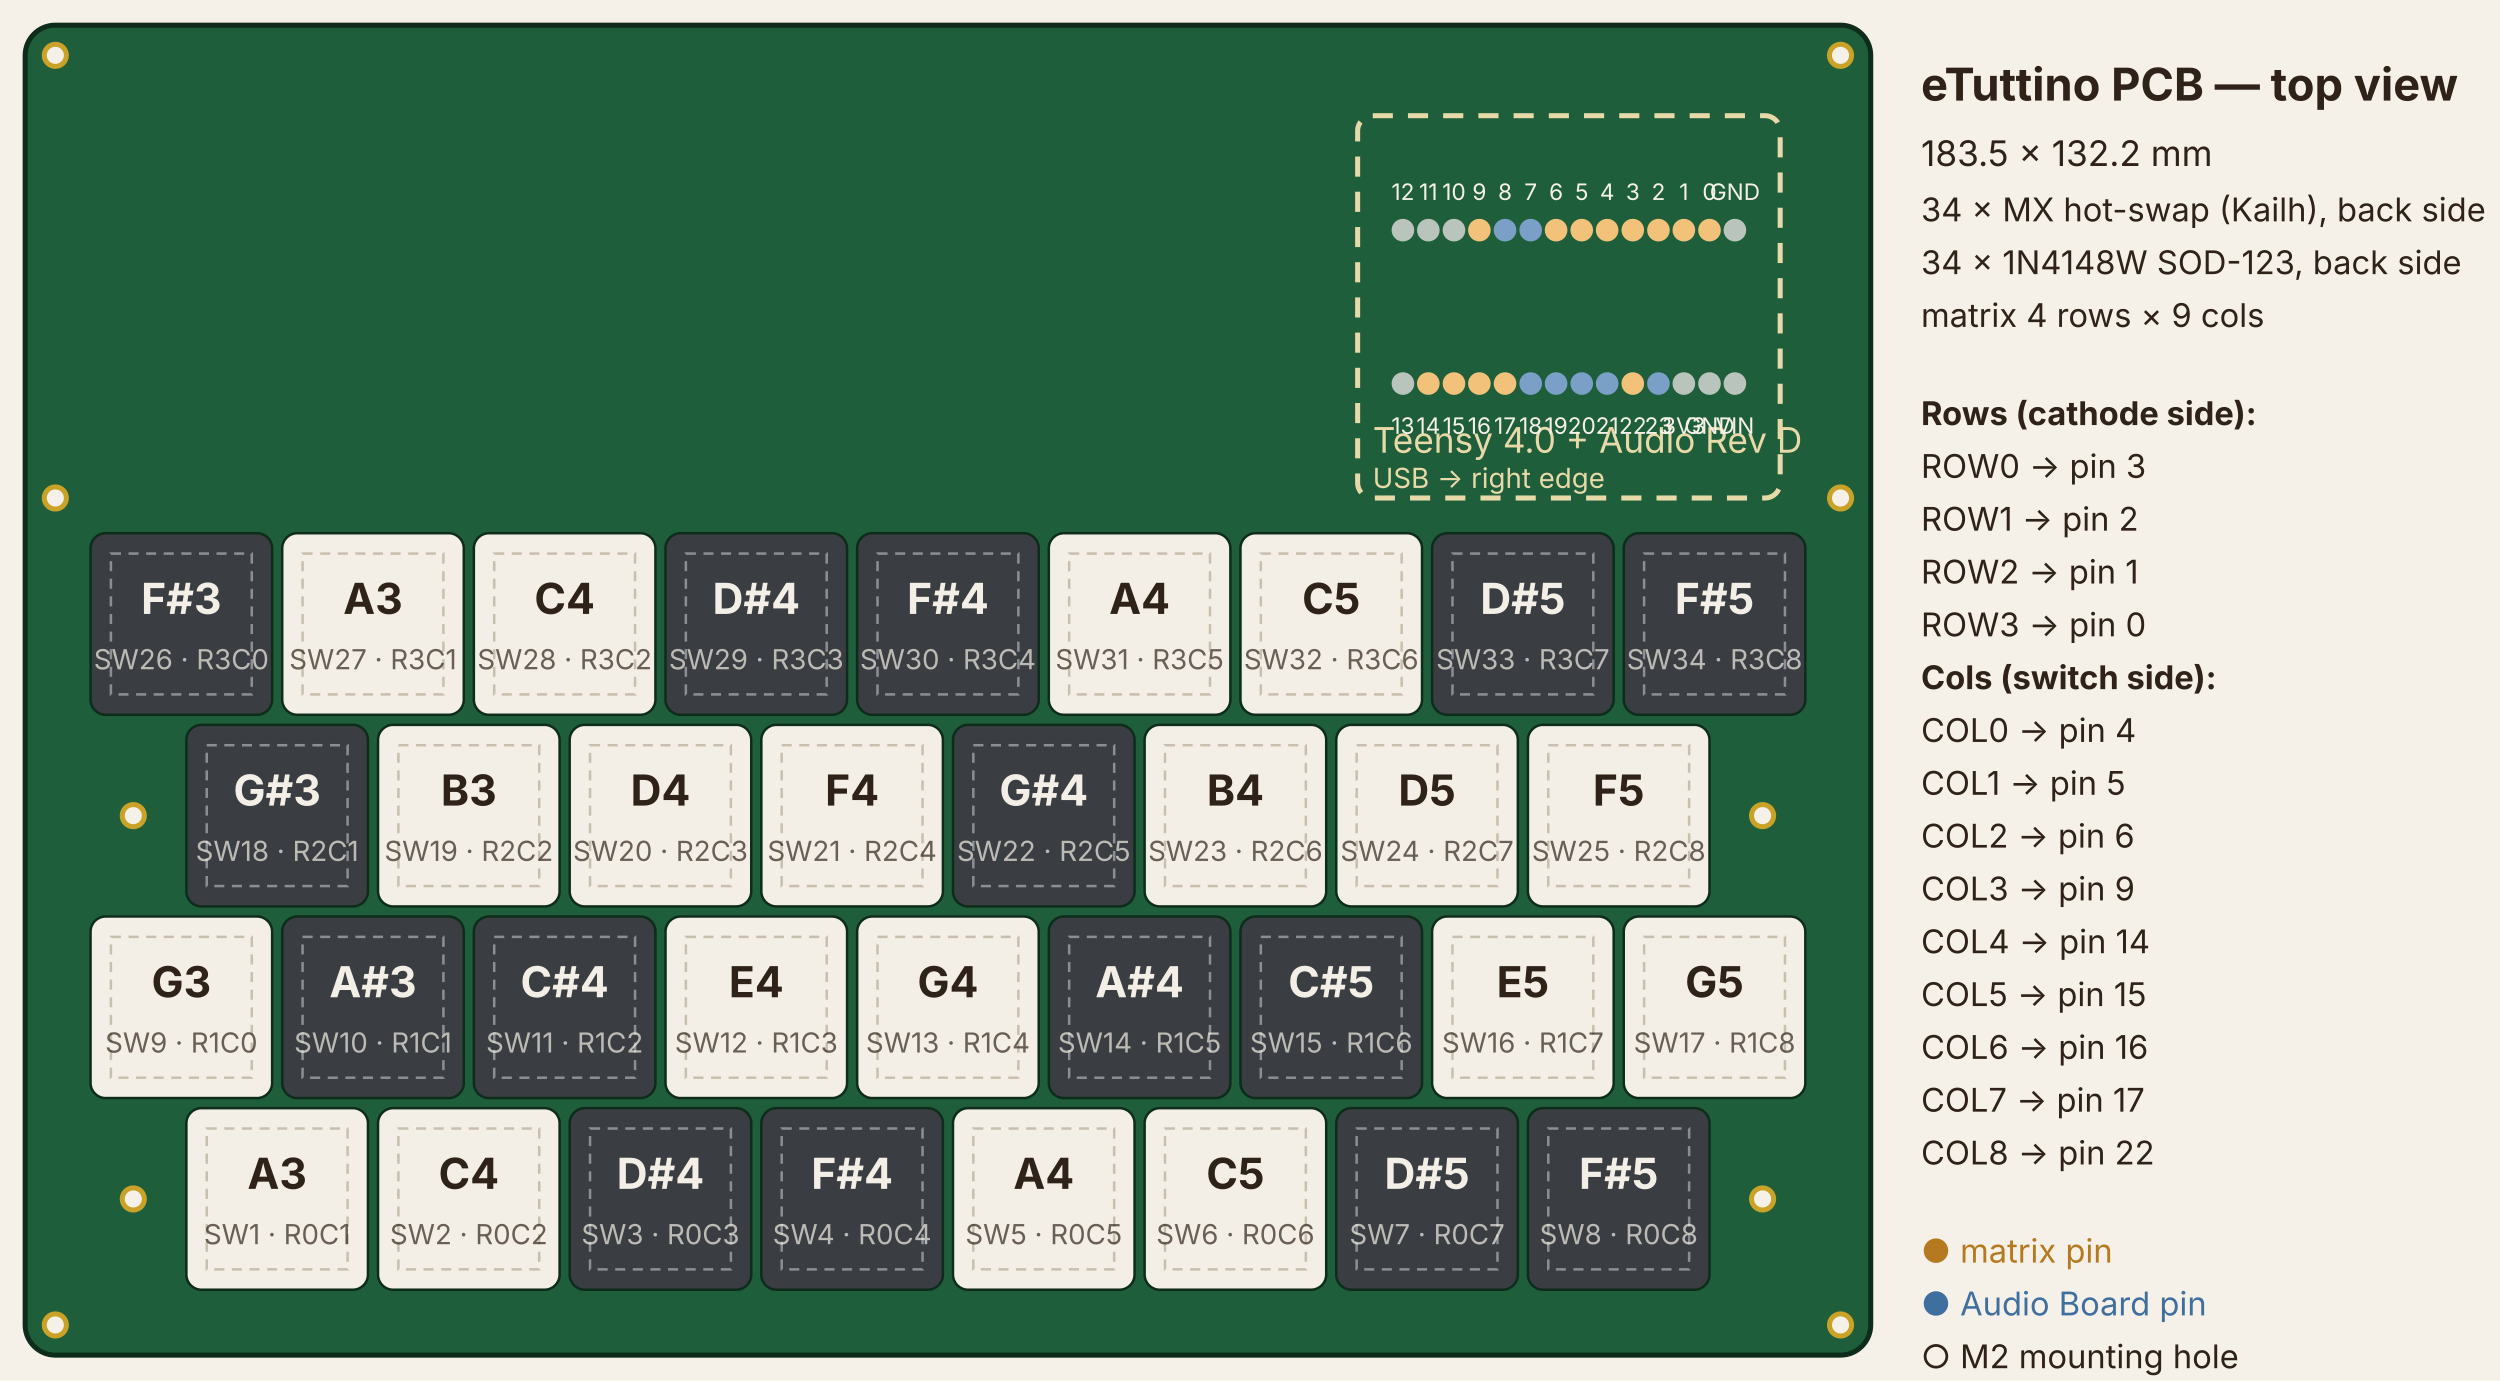
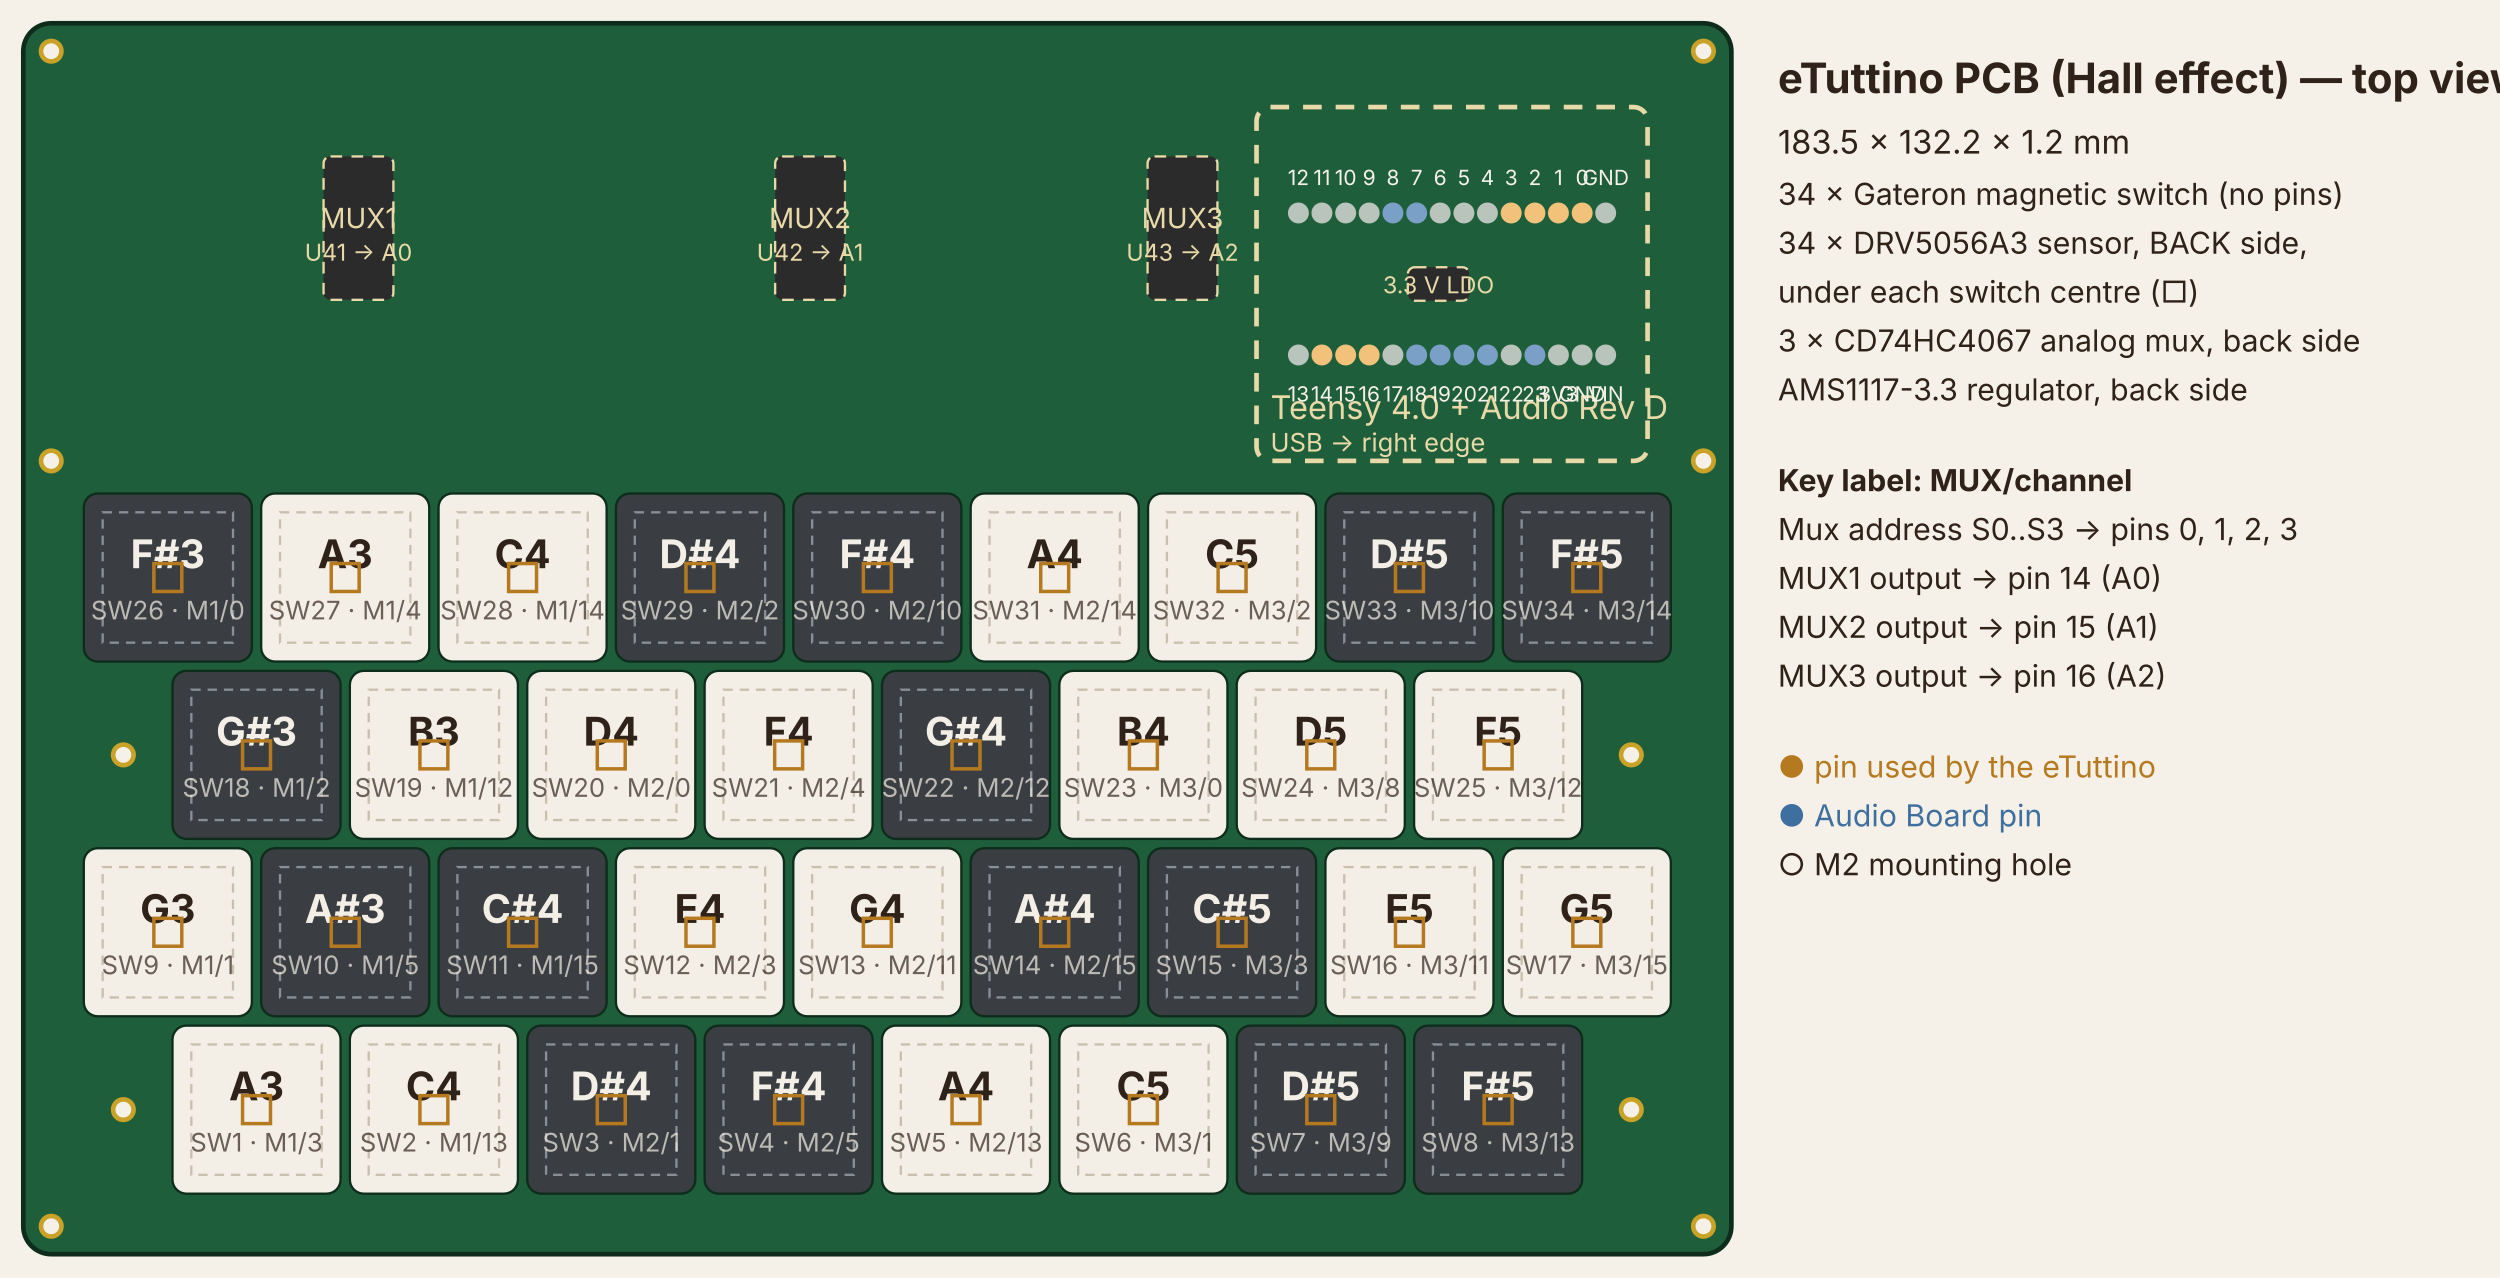
- <svg xmlns="http://www.w3.org/2000/svg" viewBox="0 0 994 549" font-family="Inter, Arial, sans-serif">
-   <rect x="0" y="0" width="994" height="549" fill="#f6f1e8" />
+ <svg xmlns="http://www.w3.org/2000/svg" viewBox="0 0 1074 549" font-family="Inter, Arial, sans-serif">
+   <rect x="0" y="0" width="1074" height="549" fill="#f6f1e8" />
  <g transform="translate(10 10)">
    <rect width="733.8" height="528.8" rx="12" fill="#1f5e3a" stroke="#0d2c1b" stroke-width="2" />
    <rect x="529.8" y="36.0" width="168" height="152" rx="6" fill="none" stroke="#e8d9a8" stroke-dasharray="8 6" stroke-width="2" />
    <text x="535.8" y="170.0" font-size="14" fill="#e8d9a8">Teensy 4.0 + Audio Rev D</text>
    <text x="535.8" y="184.0" font-size="11" fill="#e8d9a8">USB → right edge</text>
    <circle cx="679.8" cy="81.5" r="4.5" fill="#b9c4bd" />
    <text x="679.8" y="69.5" font-size="9" fill="#f6f1e8" text-anchor="middle">GND</text>
    <circle cx="679.8" cy="142.5" r="4.5" fill="#b9c4bd" />
    <text x="679.8" y="162.5" font-size="9" fill="#f6f1e8" text-anchor="middle">VIN</text>
    <circle cx="669.7" cy="81.5" r="4.5" fill="#f2c27a" />
    <text x="669.7" y="69.5" font-size="9" fill="#f6f1e8" text-anchor="middle">0</text>
    <circle cx="669.7" cy="142.5" r="4.5" fill="#b9c4bd" />
    <text x="669.7" y="162.5" font-size="9" fill="#f6f1e8" text-anchor="middle">GND</text>
    <circle cx="659.5" cy="81.5" r="4.5" fill="#f2c27a" />
    <text x="659.5" y="69.5" font-size="9" fill="#f6f1e8" text-anchor="middle">1</text>
    <circle cx="659.5" cy="142.5" r="4.5" fill="#b9c4bd" />
    <text x="659.5" y="162.5" font-size="9" fill="#f6f1e8" text-anchor="middle">3V3</text>
    <circle cx="649.4" cy="81.5" r="4.5" fill="#f2c27a" />
    <text x="649.4" y="69.5" font-size="9" fill="#f6f1e8" text-anchor="middle">2</text>
    <circle cx="649.4" cy="142.5" r="4.5" fill="#7aa0c8" />
    <text x="649.4" y="162.5" font-size="9" fill="#f6f1e8" text-anchor="middle">23</text>
    <circle cx="639.2" cy="81.5" r="4.5" fill="#f2c27a" />
    <text x="639.2" y="69.5" font-size="9" fill="#f6f1e8" text-anchor="middle">3</text>
-     <circle cx="639.2" cy="142.5" r="4.5" fill="#f2c27a" />
+     <circle cx="639.2" cy="142.5" r="4.5" fill="#b9c4bd" />
    <text x="639.2" y="162.5" font-size="9" fill="#f6f1e8" text-anchor="middle">22</text>
-     <circle cx="629.0" cy="81.5" r="4.5" fill="#f2c27a" />
+     <circle cx="629.0" cy="81.5" r="4.5" fill="#b9c4bd" />
    <text x="629.0" y="69.5" font-size="9" fill="#f6f1e8" text-anchor="middle">4</text>
    <circle cx="629.0" cy="142.5" r="4.5" fill="#7aa0c8" />
    <text x="629.0" y="162.5" font-size="9" fill="#f6f1e8" text-anchor="middle">21</text>
-     <circle cx="618.9" cy="81.5" r="4.5" fill="#f2c27a" />
+     <circle cx="618.9" cy="81.5" r="4.5" fill="#b9c4bd" />
    <text x="618.9" y="69.5" font-size="9" fill="#f6f1e8" text-anchor="middle">5</text>
    <circle cx="618.9" cy="142.5" r="4.5" fill="#7aa0c8" />
    <text x="618.9" y="162.5" font-size="9" fill="#f6f1e8" text-anchor="middle">20</text>
-     <circle cx="608.7" cy="81.5" r="4.5" fill="#f2c27a" />
+     <circle cx="608.7" cy="81.5" r="4.5" fill="#b9c4bd" />
    <text x="608.7" y="69.5" font-size="9" fill="#f6f1e8" text-anchor="middle">6</text>
    <circle cx="608.7" cy="142.5" r="4.5" fill="#7aa0c8" />
    <text x="608.7" y="162.5" font-size="9" fill="#f6f1e8" text-anchor="middle">19</text>
    <circle cx="598.6" cy="81.5" r="4.5" fill="#7aa0c8" />
    <text x="598.6" y="69.5" font-size="9" fill="#f6f1e8" text-anchor="middle">7</text>
    <circle cx="598.6" cy="142.5" r="4.5" fill="#7aa0c8" />
    <text x="598.6" y="162.5" font-size="9" fill="#f6f1e8" text-anchor="middle">18</text>
    <circle cx="588.4" cy="81.5" r="4.5" fill="#7aa0c8" />
    <text x="588.4" y="69.5" font-size="9" fill="#f6f1e8" text-anchor="middle">8</text>
-     <circle cx="588.4" cy="142.5" r="4.5" fill="#f2c27a" />
+     <circle cx="588.4" cy="142.5" r="4.5" fill="#b9c4bd" />
    <text x="588.4" y="162.5" font-size="9" fill="#f6f1e8" text-anchor="middle">17</text>
-     <circle cx="578.2" cy="81.5" r="4.5" fill="#f2c27a" />
+     <circle cx="578.2" cy="81.5" r="4.5" fill="#b9c4bd" />
    <text x="578.2" y="69.5" font-size="9" fill="#f6f1e8" text-anchor="middle">9</text>
    <circle cx="578.2" cy="142.5" r="4.5" fill="#f2c27a" />
    <text x="578.2" y="162.5" font-size="9" fill="#f6f1e8" text-anchor="middle">16</text>
    <circle cx="568.1" cy="81.5" r="4.5" fill="#b9c4bd" />
    <text x="568.1" y="69.5" font-size="9" fill="#f6f1e8" text-anchor="middle">10</text>
    <circle cx="568.1" cy="142.5" r="4.5" fill="#f2c27a" />
    <text x="568.1" y="162.5" font-size="9" fill="#f6f1e8" text-anchor="middle">15</text>
    <circle cx="557.9" cy="81.5" r="4.5" fill="#b9c4bd" />
    <text x="557.9" y="69.5" font-size="9" fill="#f6f1e8" text-anchor="middle">11</text>
    <circle cx="557.9" cy="142.5" r="4.5" fill="#f2c27a" />
    <text x="557.9" y="162.5" font-size="9" fill="#f6f1e8" text-anchor="middle">14</text>
    <circle cx="547.8" cy="81.5" r="4.5" fill="#b9c4bd" />
    <text x="547.8" y="69.5" font-size="9" fill="#f6f1e8" text-anchor="middle">12</text>
    <circle cx="547.8" cy="142.5" r="4.5" fill="#b9c4bd" />
    <text x="547.8" y="162.5" font-size="9" fill="#f6f1e8" text-anchor="middle">13</text>
    <rect x="64.1" y="430.6" width="72.2" height="72.2" rx="6" fill="#f4efe6" stroke="#0d2c1b" />
    <rect x="72.2" y="438.7" width="56.0" height="56.0" fill="none" stroke="#c9bfae" stroke-dasharray="4 3" />
    <text x="100.2" y="462.7" font-size="17" font-weight="700" fill="#2f2218" text-anchor="middle">A3</text>
-     <text x="100.2" y="484.7" font-size="11" fill="#2f2218" text-anchor="middle" opacity="0.7">SW1 · R0C1</text>
+     <text x="100.2" y="484.7" font-size="11" fill="#2f2218" text-anchor="middle" opacity="0.7">SW1 · M1/3</text>
    <rect x="140.3" y="430.6" width="72.2" height="72.2" rx="6" fill="#f4efe6" stroke="#0d2c1b" />
    <rect x="148.4" y="438.7" width="56.0" height="56.0" fill="none" stroke="#c9bfae" stroke-dasharray="4 3" />
    <text x="176.4" y="462.7" font-size="17" font-weight="700" fill="#2f2218" text-anchor="middle">C4</text>
-     <text x="176.4" y="484.7" font-size="11" fill="#2f2218" text-anchor="middle" opacity="0.7">SW2 · R0C2</text>
+     <text x="176.4" y="484.7" font-size="11" fill="#2f2218" text-anchor="middle" opacity="0.7">SW2 · M1/13</text>
    <rect x="216.5" y="430.6" width="72.2" height="72.2" rx="6" fill="#3a3d42" stroke="#0d2c1b" />
    <rect x="224.6" y="438.7" width="56.0" height="56.0" fill="none" stroke="#8a8f96" stroke-dasharray="4 3" />
    <text x="252.6" y="462.7" font-size="17" font-weight="700" fill="#f4efe6" text-anchor="middle">D#4</text>
-     <text x="252.6" y="484.7" font-size="11" fill="#f4efe6" text-anchor="middle" opacity="0.7">SW3 · R0C3</text>
+     <text x="252.6" y="484.7" font-size="11" fill="#f4efe6" text-anchor="middle" opacity="0.7">SW3 · M2/1</text>
    <rect x="292.7" y="430.6" width="72.2" height="72.2" rx="6" fill="#3a3d42" stroke="#0d2c1b" />
    <rect x="300.8" y="438.7" width="56.0" height="56.0" fill="none" stroke="#8a8f96" stroke-dasharray="4 3" />
    <text x="328.8" y="462.7" font-size="17" font-weight="700" fill="#f4efe6" text-anchor="middle">F#4</text>
-     <text x="328.8" y="484.7" font-size="11" fill="#f4efe6" text-anchor="middle" opacity="0.7">SW4 · R0C4</text>
+     <text x="328.8" y="484.7" font-size="11" fill="#f4efe6" text-anchor="middle" opacity="0.7">SW4 · M2/5</text>
    <rect x="368.9" y="430.6" width="72.2" height="72.2" rx="6" fill="#f4efe6" stroke="#0d2c1b" />
    <rect x="377.0" y="438.7" width="56.0" height="56.0" fill="none" stroke="#c9bfae" stroke-dasharray="4 3" />
    <text x="405.0" y="462.7" font-size="17" font-weight="700" fill="#2f2218" text-anchor="middle">A4</text>
-     <text x="405.0" y="484.7" font-size="11" fill="#2f2218" text-anchor="middle" opacity="0.7">SW5 · R0C5</text>
+     <text x="405.0" y="484.7" font-size="11" fill="#2f2218" text-anchor="middle" opacity="0.7">SW5 · M2/13</text>
    <rect x="445.1" y="430.6" width="72.2" height="72.2" rx="6" fill="#f4efe6" stroke="#0d2c1b" />
    <rect x="453.2" y="438.7" width="56.0" height="56.0" fill="none" stroke="#c9bfae" stroke-dasharray="4 3" />
    <text x="481.2" y="462.7" font-size="17" font-weight="700" fill="#2f2218" text-anchor="middle">C5</text>
-     <text x="481.2" y="484.7" font-size="11" fill="#2f2218" text-anchor="middle" opacity="0.7">SW6 · R0C6</text>
+     <text x="481.2" y="484.7" font-size="11" fill="#2f2218" text-anchor="middle" opacity="0.7">SW6 · M3/1</text>
    <rect x="521.3" y="430.6" width="72.2" height="72.2" rx="6" fill="#3a3d42" stroke="#0d2c1b" />
    <rect x="529.4" y="438.7" width="56.0" height="56.0" fill="none" stroke="#8a8f96" stroke-dasharray="4 3" />
    <text x="557.4" y="462.7" font-size="17" font-weight="700" fill="#f4efe6" text-anchor="middle">D#5</text>
-     <text x="557.4" y="484.7" font-size="11" fill="#f4efe6" text-anchor="middle" opacity="0.7">SW7 · R0C7</text>
+     <text x="557.4" y="484.7" font-size="11" fill="#f4efe6" text-anchor="middle" opacity="0.7">SW7 · M3/9</text>
    <rect x="597.5" y="430.6" width="72.2" height="72.2" rx="6" fill="#3a3d42" stroke="#0d2c1b" />
    <rect x="605.6" y="438.7" width="56.0" height="56.0" fill="none" stroke="#8a8f96" stroke-dasharray="4 3" />
    <text x="633.6" y="462.7" font-size="17" font-weight="700" fill="#f4efe6" text-anchor="middle">F#5</text>
-     <text x="633.6" y="484.7" font-size="11" fill="#f4efe6" text-anchor="middle" opacity="0.7">SW8 · R0C8</text>
+     <text x="633.6" y="484.7" font-size="11" fill="#f4efe6" text-anchor="middle" opacity="0.7">SW8 · M3/13</text>
    <rect x="26.0" y="354.4" width="72.2" height="72.2" rx="6" fill="#f4efe6" stroke="#0d2c1b" />
    <rect x="34.1" y="362.5" width="56.0" height="56.0" fill="none" stroke="#c9bfae" stroke-dasharray="4 3" />
    <text x="62.1" y="386.5" font-size="17" font-weight="700" fill="#2f2218" text-anchor="middle">G3</text>
-     <text x="62.1" y="408.5" font-size="11" fill="#2f2218" text-anchor="middle" opacity="0.7">SW9 · R1C0</text>
+     <text x="62.1" y="408.5" font-size="11" fill="#2f2218" text-anchor="middle" opacity="0.7">SW9 · M1/1</text>
    <rect x="102.2" y="354.4" width="72.2" height="72.2" rx="6" fill="#3a3d42" stroke="#0d2c1b" />
    <rect x="110.3" y="362.5" width="56.0" height="56.0" fill="none" stroke="#8a8f96" stroke-dasharray="4 3" />
    <text x="138.3" y="386.5" font-size="17" font-weight="700" fill="#f4efe6" text-anchor="middle">A#3</text>
-     <text x="138.3" y="408.5" font-size="11" fill="#f4efe6" text-anchor="middle" opacity="0.7">SW10 · R1C1</text>
+     <text x="138.3" y="408.5" font-size="11" fill="#f4efe6" text-anchor="middle" opacity="0.7">SW10 · M1/5</text>
    <rect x="178.4" y="354.4" width="72.2" height="72.2" rx="6" fill="#3a3d42" stroke="#0d2c1b" />
    <rect x="186.5" y="362.5" width="56.0" height="56.0" fill="none" stroke="#8a8f96" stroke-dasharray="4 3" />
    <text x="214.5" y="386.5" font-size="17" font-weight="700" fill="#f4efe6" text-anchor="middle">C#4</text>
-     <text x="214.5" y="408.5" font-size="11" fill="#f4efe6" text-anchor="middle" opacity="0.7">SW11 · R1C2</text>
+     <text x="214.5" y="408.5" font-size="11" fill="#f4efe6" text-anchor="middle" opacity="0.7">SW11 · M1/15</text>
    <rect x="254.6" y="354.4" width="72.2" height="72.2" rx="6" fill="#f4efe6" stroke="#0d2c1b" />
    <rect x="262.7" y="362.5" width="56.0" height="56.0" fill="none" stroke="#c9bfae" stroke-dasharray="4 3" />
    <text x="290.7" y="386.5" font-size="17" font-weight="700" fill="#2f2218" text-anchor="middle">E4</text>
-     <text x="290.7" y="408.5" font-size="11" fill="#2f2218" text-anchor="middle" opacity="0.7">SW12 · R1C3</text>
+     <text x="290.7" y="408.5" font-size="11" fill="#2f2218" text-anchor="middle" opacity="0.7">SW12 · M2/3</text>
    <rect x="330.8" y="354.4" width="72.2" height="72.2" rx="6" fill="#f4efe6" stroke="#0d2c1b" />
    <rect x="338.9" y="362.5" width="56.0" height="56.0" fill="none" stroke="#c9bfae" stroke-dasharray="4 3" />
    <text x="366.9" y="386.5" font-size="17" font-weight="700" fill="#2f2218" text-anchor="middle">G4</text>
-     <text x="366.9" y="408.5" font-size="11" fill="#2f2218" text-anchor="middle" opacity="0.7">SW13 · R1C4</text>
+     <text x="366.9" y="408.5" font-size="11" fill="#2f2218" text-anchor="middle" opacity="0.7">SW13 · M2/11</text>
    <rect x="407.0" y="354.4" width="72.2" height="72.2" rx="6" fill="#3a3d42" stroke="#0d2c1b" />
    <rect x="415.1" y="362.5" width="56.0" height="56.0" fill="none" stroke="#8a8f96" stroke-dasharray="4 3" />
    <text x="443.1" y="386.5" font-size="17" font-weight="700" fill="#f4efe6" text-anchor="middle">A#4</text>
-     <text x="443.1" y="408.5" font-size="11" fill="#f4efe6" text-anchor="middle" opacity="0.7">SW14 · R1C5</text>
+     <text x="443.1" y="408.5" font-size="11" fill="#f4efe6" text-anchor="middle" opacity="0.7">SW14 · M2/15</text>
    <rect x="483.2" y="354.4" width="72.2" height="72.2" rx="6" fill="#3a3d42" stroke="#0d2c1b" />
    <rect x="491.3" y="362.5" width="56.0" height="56.0" fill="none" stroke="#8a8f96" stroke-dasharray="4 3" />
    <text x="519.3" y="386.5" font-size="17" font-weight="700" fill="#f4efe6" text-anchor="middle">C#5</text>
-     <text x="519.3" y="408.5" font-size="11" fill="#f4efe6" text-anchor="middle" opacity="0.7">SW15 · R1C6</text>
+     <text x="519.3" y="408.5" font-size="11" fill="#f4efe6" text-anchor="middle" opacity="0.7">SW15 · M3/3</text>
    <rect x="559.4" y="354.4" width="72.2" height="72.2" rx="6" fill="#f4efe6" stroke="#0d2c1b" />
    <rect x="567.5" y="362.5" width="56.0" height="56.0" fill="none" stroke="#c9bfae" stroke-dasharray="4 3" />
    <text x="595.5" y="386.5" font-size="17" font-weight="700" fill="#2f2218" text-anchor="middle">E5</text>
-     <text x="595.5" y="408.5" font-size="11" fill="#2f2218" text-anchor="middle" opacity="0.7">SW16 · R1C7</text>
+     <text x="595.5" y="408.5" font-size="11" fill="#2f2218" text-anchor="middle" opacity="0.7">SW16 · M3/11</text>
    <rect x="635.6" y="354.4" width="72.2" height="72.2" rx="6" fill="#f4efe6" stroke="#0d2c1b" />
    <rect x="643.7" y="362.5" width="56.0" height="56.0" fill="none" stroke="#c9bfae" stroke-dasharray="4 3" />
    <text x="671.7" y="386.5" font-size="17" font-weight="700" fill="#2f2218" text-anchor="middle">G5</text>
-     <text x="671.7" y="408.5" font-size="11" fill="#2f2218" text-anchor="middle" opacity="0.7">SW17 · R1C8</text>
+     <text x="671.7" y="408.5" font-size="11" fill="#2f2218" text-anchor="middle" opacity="0.7">SW17 · M3/15</text>
    <rect x="64.1" y="278.2" width="72.2" height="72.2" rx="6" fill="#3a3d42" stroke="#0d2c1b" />
    <rect x="72.2" y="286.3" width="56.0" height="56.0" fill="none" stroke="#8a8f96" stroke-dasharray="4 3" />
    <text x="100.2" y="310.3" font-size="17" font-weight="700" fill="#f4efe6" text-anchor="middle">G#3</text>
-     <text x="100.2" y="332.3" font-size="11" fill="#f4efe6" text-anchor="middle" opacity="0.7">SW18 · R2C1</text>
+     <text x="100.2" y="332.3" font-size="11" fill="#f4efe6" text-anchor="middle" opacity="0.7">SW18 · M1/2</text>
    <rect x="140.3" y="278.2" width="72.2" height="72.2" rx="6" fill="#f4efe6" stroke="#0d2c1b" />
    <rect x="148.4" y="286.3" width="56.0" height="56.0" fill="none" stroke="#c9bfae" stroke-dasharray="4 3" />
    <text x="176.4" y="310.3" font-size="17" font-weight="700" fill="#2f2218" text-anchor="middle">B3</text>
-     <text x="176.4" y="332.3" font-size="11" fill="#2f2218" text-anchor="middle" opacity="0.7">SW19 · R2C2</text>
+     <text x="176.4" y="332.3" font-size="11" fill="#2f2218" text-anchor="middle" opacity="0.7">SW19 · M1/12</text>
    <rect x="216.5" y="278.2" width="72.2" height="72.2" rx="6" fill="#f4efe6" stroke="#0d2c1b" />
    <rect x="224.6" y="286.3" width="56.0" height="56.0" fill="none" stroke="#c9bfae" stroke-dasharray="4 3" />
    <text x="252.6" y="310.3" font-size="17" font-weight="700" fill="#2f2218" text-anchor="middle">D4</text>
-     <text x="252.6" y="332.3" font-size="11" fill="#2f2218" text-anchor="middle" opacity="0.7">SW20 · R2C3</text>
+     <text x="252.6" y="332.3" font-size="11" fill="#2f2218" text-anchor="middle" opacity="0.7">SW20 · M2/0</text>
    <rect x="292.7" y="278.2" width="72.2" height="72.2" rx="6" fill="#f4efe6" stroke="#0d2c1b" />
    <rect x="300.8" y="286.3" width="56.0" height="56.0" fill="none" stroke="#c9bfae" stroke-dasharray="4 3" />
    <text x="328.8" y="310.3" font-size="17" font-weight="700" fill="#2f2218" text-anchor="middle">F4</text>
-     <text x="328.8" y="332.3" font-size="11" fill="#2f2218" text-anchor="middle" opacity="0.7">SW21 · R2C4</text>
+     <text x="328.8" y="332.3" font-size="11" fill="#2f2218" text-anchor="middle" opacity="0.7">SW21 · M2/4</text>
    <rect x="368.9" y="278.2" width="72.2" height="72.2" rx="6" fill="#3a3d42" stroke="#0d2c1b" />
    <rect x="377.0" y="286.3" width="56.0" height="56.0" fill="none" stroke="#8a8f96" stroke-dasharray="4 3" />
    <text x="405.0" y="310.3" font-size="17" font-weight="700" fill="#f4efe6" text-anchor="middle">G#4</text>
-     <text x="405.0" y="332.3" font-size="11" fill="#f4efe6" text-anchor="middle" opacity="0.7">SW22 · R2C5</text>
+     <text x="405.0" y="332.3" font-size="11" fill="#f4efe6" text-anchor="middle" opacity="0.7">SW22 · M2/12</text>
    <rect x="445.1" y="278.2" width="72.2" height="72.2" rx="6" fill="#f4efe6" stroke="#0d2c1b" />
    <rect x="453.2" y="286.3" width="56.0" height="56.0" fill="none" stroke="#c9bfae" stroke-dasharray="4 3" />
    <text x="481.2" y="310.3" font-size="17" font-weight="700" fill="#2f2218" text-anchor="middle">B4</text>
-     <text x="481.2" y="332.3" font-size="11" fill="#2f2218" text-anchor="middle" opacity="0.7">SW23 · R2C6</text>
+     <text x="481.2" y="332.3" font-size="11" fill="#2f2218" text-anchor="middle" opacity="0.7">SW23 · M3/0</text>
    <rect x="521.3" y="278.2" width="72.2" height="72.2" rx="6" fill="#f4efe6" stroke="#0d2c1b" />
    <rect x="529.4" y="286.3" width="56.0" height="56.0" fill="none" stroke="#c9bfae" stroke-dasharray="4 3" />
    <text x="557.4" y="310.3" font-size="17" font-weight="700" fill="#2f2218" text-anchor="middle">D5</text>
-     <text x="557.4" y="332.3" font-size="11" fill="#2f2218" text-anchor="middle" opacity="0.7">SW24 · R2C7</text>
+     <text x="557.4" y="332.3" font-size="11" fill="#2f2218" text-anchor="middle" opacity="0.7">SW24 · M3/8</text>
    <rect x="597.5" y="278.2" width="72.2" height="72.2" rx="6" fill="#f4efe6" stroke="#0d2c1b" />
    <rect x="605.6" y="286.3" width="56.0" height="56.0" fill="none" stroke="#c9bfae" stroke-dasharray="4 3" />
    <text x="633.6" y="310.3" font-size="17" font-weight="700" fill="#2f2218" text-anchor="middle">F5</text>
-     <text x="633.6" y="332.3" font-size="11" fill="#2f2218" text-anchor="middle" opacity="0.7">SW25 · R2C8</text>
+     <text x="633.6" y="332.3" font-size="11" fill="#2f2218" text-anchor="middle" opacity="0.7">SW25 · M3/12</text>
    <rect x="26.0" y="202.0" width="72.2" height="72.2" rx="6" fill="#3a3d42" stroke="#0d2c1b" />
    <rect x="34.1" y="210.1" width="56.0" height="56.0" fill="none" stroke="#8a8f96" stroke-dasharray="4 3" />
    <text x="62.1" y="234.1" font-size="17" font-weight="700" fill="#f4efe6" text-anchor="middle">F#3</text>
-     <text x="62.1" y="256.1" font-size="11" fill="#f4efe6" text-anchor="middle" opacity="0.7">SW26 · R3C0</text>
+     <text x="62.1" y="256.1" font-size="11" fill="#f4efe6" text-anchor="middle" opacity="0.7">SW26 · M1/0</text>
    <rect x="102.2" y="202.0" width="72.2" height="72.2" rx="6" fill="#f4efe6" stroke="#0d2c1b" />
    <rect x="110.3" y="210.1" width="56.0" height="56.0" fill="none" stroke="#c9bfae" stroke-dasharray="4 3" />
    <text x="138.3" y="234.1" font-size="17" font-weight="700" fill="#2f2218" text-anchor="middle">A3</text>
-     <text x="138.3" y="256.1" font-size="11" fill="#2f2218" text-anchor="middle" opacity="0.7">SW27 · R3C1</text>
+     <text x="138.3" y="256.1" font-size="11" fill="#2f2218" text-anchor="middle" opacity="0.7">SW27 · M1/4</text>
    <rect x="178.4" y="202.0" width="72.2" height="72.2" rx="6" fill="#f4efe6" stroke="#0d2c1b" />
    <rect x="186.5" y="210.1" width="56.0" height="56.0" fill="none" stroke="#c9bfae" stroke-dasharray="4 3" />
    <text x="214.5" y="234.1" font-size="17" font-weight="700" fill="#2f2218" text-anchor="middle">C4</text>
-     <text x="214.5" y="256.1" font-size="11" fill="#2f2218" text-anchor="middle" opacity="0.7">SW28 · R3C2</text>
+     <text x="214.5" y="256.1" font-size="11" fill="#2f2218" text-anchor="middle" opacity="0.7">SW28 · M1/14</text>
    <rect x="254.6" y="202.0" width="72.2" height="72.2" rx="6" fill="#3a3d42" stroke="#0d2c1b" />
    <rect x="262.7" y="210.1" width="56.0" height="56.0" fill="none" stroke="#8a8f96" stroke-dasharray="4 3" />
    <text x="290.7" y="234.1" font-size="17" font-weight="700" fill="#f4efe6" text-anchor="middle">D#4</text>
-     <text x="290.7" y="256.1" font-size="11" fill="#f4efe6" text-anchor="middle" opacity="0.7">SW29 · R3C3</text>
+     <text x="290.7" y="256.1" font-size="11" fill="#f4efe6" text-anchor="middle" opacity="0.7">SW29 · M2/2</text>
    <rect x="330.8" y="202.0" width="72.2" height="72.2" rx="6" fill="#3a3d42" stroke="#0d2c1b" />
    <rect x="338.9" y="210.1" width="56.0" height="56.0" fill="none" stroke="#8a8f96" stroke-dasharray="4 3" />
    <text x="366.9" y="234.1" font-size="17" font-weight="700" fill="#f4efe6" text-anchor="middle">F#4</text>
-     <text x="366.9" y="256.1" font-size="11" fill="#f4efe6" text-anchor="middle" opacity="0.7">SW30 · R3C4</text>
+     <text x="366.9" y="256.1" font-size="11" fill="#f4efe6" text-anchor="middle" opacity="0.7">SW30 · M2/10</text>
    <rect x="407.0" y="202.0" width="72.2" height="72.2" rx="6" fill="#f4efe6" stroke="#0d2c1b" />
    <rect x="415.1" y="210.1" width="56.0" height="56.0" fill="none" stroke="#c9bfae" stroke-dasharray="4 3" />
    <text x="443.1" y="234.1" font-size="17" font-weight="700" fill="#2f2218" text-anchor="middle">A4</text>
-     <text x="443.1" y="256.1" font-size="11" fill="#2f2218" text-anchor="middle" opacity="0.7">SW31 · R3C5</text>
+     <text x="443.1" y="256.1" font-size="11" fill="#2f2218" text-anchor="middle" opacity="0.7">SW31 · M2/14</text>
    <rect x="483.2" y="202.0" width="72.2" height="72.2" rx="6" fill="#f4efe6" stroke="#0d2c1b" />
    <rect x="491.3" y="210.1" width="56.0" height="56.0" fill="none" stroke="#c9bfae" stroke-dasharray="4 3" />
    <text x="519.3" y="234.1" font-size="17" font-weight="700" fill="#2f2218" text-anchor="middle">C5</text>
-     <text x="519.3" y="256.1" font-size="11" fill="#2f2218" text-anchor="middle" opacity="0.7">SW32 · R3C6</text>
+     <text x="519.3" y="256.1" font-size="11" fill="#2f2218" text-anchor="middle" opacity="0.7">SW32 · M3/2</text>
    <rect x="559.4" y="202.0" width="72.2" height="72.2" rx="6" fill="#3a3d42" stroke="#0d2c1b" />
    <rect x="567.5" y="210.1" width="56.0" height="56.0" fill="none" stroke="#8a8f96" stroke-dasharray="4 3" />
    <text x="595.5" y="234.1" font-size="17" font-weight="700" fill="#f4efe6" text-anchor="middle">D#5</text>
-     <text x="595.5" y="256.1" font-size="11" fill="#f4efe6" text-anchor="middle" opacity="0.7">SW33 · R3C7</text>
+     <text x="595.5" y="256.1" font-size="11" fill="#f4efe6" text-anchor="middle" opacity="0.7">SW33 · M3/10</text>
    <rect x="635.6" y="202.0" width="72.2" height="72.2" rx="6" fill="#3a3d42" stroke="#0d2c1b" />
    <rect x="643.7" y="210.1" width="56.0" height="56.0" fill="none" stroke="#8a8f96" stroke-dasharray="4 3" />
    <text x="671.7" y="234.1" font-size="17" font-weight="700" fill="#f4efe6" text-anchor="middle">F#5</text>
-     <text x="671.7" y="256.1" font-size="11" fill="#f4efe6" text-anchor="middle" opacity="0.7">SW34 · R3C8</text>
+     <text x="671.7" y="256.1" font-size="11" fill="#f4efe6" text-anchor="middle" opacity="0.7">SW34 · M3/14</text>
+     <rect x="129.0" y="57.2" width="30.0" height="61.6" rx="3" fill="#2b2b2b" stroke="#e8d9a8" stroke-dasharray="5 4" />
+     <text x="144.0" y="88.0" font-size="12" fill="#e8d9a8" text-anchor="middle">MUX1</text>
+     <text x="144.0" y="102.0" font-size="10" fill="#e8d9a8" text-anchor="middle">U41 → A0</text>
+     <rect x="323.0" y="57.2" width="30.0" height="61.6" rx="3" fill="#2b2b2b" stroke="#e8d9a8" stroke-dasharray="5 4" />
+     <text x="338.0" y="88.0" font-size="12" fill="#e8d9a8" text-anchor="middle">MUX2</text>
+     <text x="338.0" y="102.0" font-size="10" fill="#e8d9a8" text-anchor="middle">U42 → A1</text>
+     <rect x="483.0" y="57.2" width="30.0" height="61.6" rx="3" fill="#2b2b2b" stroke="#e8d9a8" stroke-dasharray="5 4" />
+     <text x="498.0" y="88.0" font-size="12" fill="#e8d9a8" text-anchor="middle">MUX3</text>
+     <text x="498.0" y="102.0" font-size="10" fill="#e8d9a8" text-anchor="middle">U43 → A2</text>
+     <rect x="594.8" y="104.8" width="26.4" height="14.4" rx="3" fill="#2b2b2b" stroke="#e8d9a8" stroke-dasharray="5 4" />
+     <text x="608.0" y="116.0" font-size="10" fill="#e8d9a8" text-anchor="middle">3.3 V LDO</text>
+     <rect x="94.2" y="460.7" width="12" height="12" fill="none" stroke="#b5791f" stroke-width="1.5" />
+     <rect x="170.4" y="460.7" width="12" height="12" fill="none" stroke="#b5791f" stroke-width="1.5" />
+     <rect x="246.6" y="460.7" width="12" height="12" fill="none" stroke="#b5791f" stroke-width="1.5" />
+     <rect x="322.8" y="460.7" width="12" height="12" fill="none" stroke="#b5791f" stroke-width="1.5" />
+     <rect x="399.0" y="460.7" width="12" height="12" fill="none" stroke="#b5791f" stroke-width="1.5" />
+     <rect x="475.2" y="460.7" width="12" height="12" fill="none" stroke="#b5791f" stroke-width="1.5" />
+     <rect x="551.4" y="460.7" width="12" height="12" fill="none" stroke="#b5791f" stroke-width="1.5" />
+     <rect x="627.6" y="460.7" width="12" height="12" fill="none" stroke="#b5791f" stroke-width="1.5" />
+     <rect x="56.1" y="384.5" width="12" height="12" fill="none" stroke="#b5791f" stroke-width="1.5" />
+     <rect x="132.3" y="384.5" width="12" height="12" fill="none" stroke="#b5791f" stroke-width="1.5" />
+     <rect x="208.5" y="384.5" width="12" height="12" fill="none" stroke="#b5791f" stroke-width="1.5" />
+     <rect x="284.7" y="384.5" width="12" height="12" fill="none" stroke="#b5791f" stroke-width="1.5" />
+     <rect x="360.9" y="384.5" width="12" height="12" fill="none" stroke="#b5791f" stroke-width="1.5" />
+     <rect x="437.1" y="384.5" width="12" height="12" fill="none" stroke="#b5791f" stroke-width="1.5" />
+     <rect x="513.3" y="384.5" width="12" height="12" fill="none" stroke="#b5791f" stroke-width="1.5" />
+     <rect x="589.5" y="384.5" width="12" height="12" fill="none" stroke="#b5791f" stroke-width="1.5" />
+     <rect x="665.7" y="384.5" width="12" height="12" fill="none" stroke="#b5791f" stroke-width="1.5" />
+     <rect x="94.2" y="308.3" width="12" height="12" fill="none" stroke="#b5791f" stroke-width="1.5" />
+     <rect x="170.4" y="308.3" width="12" height="12" fill="none" stroke="#b5791f" stroke-width="1.5" />
+     <rect x="246.6" y="308.3" width="12" height="12" fill="none" stroke="#b5791f" stroke-width="1.5" />
+     <rect x="322.8" y="308.3" width="12" height="12" fill="none" stroke="#b5791f" stroke-width="1.5" />
+     <rect x="399.0" y="308.3" width="12" height="12" fill="none" stroke="#b5791f" stroke-width="1.5" />
+     <rect x="475.2" y="308.3" width="12" height="12" fill="none" stroke="#b5791f" stroke-width="1.5" />
+     <rect x="551.4" y="308.3" width="12" height="12" fill="none" stroke="#b5791f" stroke-width="1.5" />
+     <rect x="627.6" y="308.3" width="12" height="12" fill="none" stroke="#b5791f" stroke-width="1.5" />
+     <rect x="56.1" y="232.1" width="12" height="12" fill="none" stroke="#b5791f" stroke-width="1.5" />
+     <rect x="132.3" y="232.1" width="12" height="12" fill="none" stroke="#b5791f" stroke-width="1.5" />
+     <rect x="208.5" y="232.1" width="12" height="12" fill="none" stroke="#b5791f" stroke-width="1.5" />
+     <rect x="284.7" y="232.1" width="12" height="12" fill="none" stroke="#b5791f" stroke-width="1.5" />
+     <rect x="360.9" y="232.1" width="12" height="12" fill="none" stroke="#b5791f" stroke-width="1.5" />
+     <rect x="437.1" y="232.1" width="12" height="12" fill="none" stroke="#b5791f" stroke-width="1.5" />
+     <rect x="513.3" y="232.1" width="12" height="12" fill="none" stroke="#b5791f" stroke-width="1.5" />
+     <rect x="589.5" y="232.1" width="12" height="12" fill="none" stroke="#b5791f" stroke-width="1.5" />
+     <rect x="665.7" y="232.1" width="12" height="12" fill="none" stroke="#b5791f" stroke-width="1.5" />
    <circle cx="12.0" cy="12.0" r="4.4" fill="#f6f1e8" stroke="#c9a227" stroke-width="2" />
    <circle cx="721.8" cy="12.0" r="4.4" fill="#f6f1e8" stroke="#c9a227" stroke-width="2" />
    <circle cx="12.0" cy="188.0" r="4.4" fill="#f6f1e8" stroke="#c9a227" stroke-width="2" />
    <circle cx="721.8" cy="188.0" r="4.4" fill="#f6f1e8" stroke="#c9a227" stroke-width="2" />
    <circle cx="12.0" cy="516.8" r="4.4" fill="#f6f1e8" stroke="#c9a227" stroke-width="2" />
    <circle cx="721.8" cy="516.8" r="4.4" fill="#f6f1e8" stroke="#c9a227" stroke-width="2" />
    <circle cx="43.0" cy="466.7" r="4.4" fill="#f6f1e8" stroke="#c9a227" stroke-width="2" />
    <circle cx="690.8" cy="466.7" r="4.4" fill="#f6f1e8" stroke="#c9a227" stroke-width="2" />
    <circle cx="43.0" cy="314.3" r="4.4" fill="#f6f1e8" stroke="#c9a227" stroke-width="2" />
    <circle cx="690.8" cy="314.3" r="4.4" fill="#f6f1e8" stroke="#c9a227" stroke-width="2" />
  </g>
-   <text x="763.8" y="40" font-size="18" font-weight="700" fill="#2f2218">eTuttino PCB — top view</text>
-   <text x="763.8" y="66" font-size="14" font-weight="400" fill="#2f2218">183.5 × 132.2 mm</text>
-   <text x="763.8" y="88" font-size="13" font-weight="400" fill="#2f2218">34 × MX hot-swap (Kailh), back side</text>
-   <text x="763.8" y="109" font-size="13" font-weight="400" fill="#2f2218">34 × 1N4148W SOD-123, back side</text>
-   <text x="763.8" y="130" font-size="13" font-weight="400" fill="#2f2218">matrix 4 rows × 9 cols</text>
-   <text x="763.8" y="151" font-size="10" font-weight="400" fill="#2f2218" />
-   <text x="763.8" y="169" font-size="13" font-weight="700" fill="#2f2218">Rows  (cathode side):</text>
-   <text x="763.8" y="190" font-size="13" font-weight="400" fill="#2f2218">  ROW0 → pin 3</text>
-   <text x="763.8" y="211" font-size="13" font-weight="400" fill="#2f2218">  ROW1 → pin 2</text>
-   <text x="763.8" y="232" font-size="13" font-weight="400" fill="#2f2218">  ROW2 → pin 1</text>
-   <text x="763.8" y="253" font-size="13" font-weight="400" fill="#2f2218">  ROW3 → pin 0</text>
-   <text x="763.8" y="274" font-size="13" font-weight="700" fill="#2f2218">Cols  (switch side):</text>
-   <text x="763.8" y="295" font-size="13" font-weight="400" fill="#2f2218">  COL0 → pin 4</text>
-   <text x="763.8" y="316" font-size="13" font-weight="400" fill="#2f2218">  COL1 → pin 5</text>
-   <text x="763.8" y="337" font-size="13" font-weight="400" fill="#2f2218">  COL2 → pin 6</text>
-   <text x="763.8" y="358" font-size="13" font-weight="400" fill="#2f2218">  COL3 → pin 9</text>
-   <text x="763.8" y="379" font-size="13" font-weight="400" fill="#2f2218">  COL4 → pin 14</text>
-   <text x="763.8" y="400" font-size="13" font-weight="400" fill="#2f2218">  COL5 → pin 15</text>
-   <text x="763.8" y="421" font-size="13" font-weight="400" fill="#2f2218">  COL6 → pin 16</text>
-   <text x="763.8" y="442" font-size="13" font-weight="400" fill="#2f2218">  COL7 → pin 17</text>
-   <text x="763.8" y="463" font-size="13" font-weight="400" fill="#2f2218">  COL8 → pin 22</text>
-   <text x="763.8" y="484" font-size="10" font-weight="400" fill="#2f2218" />
-   <text x="763.8" y="502" font-size="13" font-weight="400" fill="#b5791f">● matrix pin</text>
-   <text x="763.8" y="523" font-size="13" font-weight="400" fill="#3f6f9f">● Audio Board pin</text>
-   <text x="763.8" y="544" font-size="13" font-weight="400" fill="#2f2218">○ M2 mounting hole</text>
+   <text x="763.8" y="40" font-size="18" font-weight="700" fill="#2f2218">eTuttino PCB (Hall effect) — top view</text>
+   <text x="763.8" y="66" font-size="14" font-weight="400" fill="#2f2218">183.5 × 132.2 × 1.2 mm</text>
+   <text x="763.8" y="88" font-size="13" font-weight="400" fill="#2f2218">34 × Gateron magnetic switch (no pins)</text>
+   <text x="763.8" y="109" font-size="13" font-weight="400" fill="#2f2218">34 × DRV5056A3 sensor, BACK side,</text>
+   <text x="763.8" y="130" font-size="13" font-weight="400" fill="#2f2218">      under each switch centre (□)</text>
+   <text x="763.8" y="151" font-size="13" font-weight="400" fill="#2f2218">3 × CD74HC4067 analog mux, back side</text>
+   <text x="763.8" y="172" font-size="13" font-weight="400" fill="#2f2218">AMS1117-3.3 regulator, back side</text>
+   <text x="763.8" y="193" font-size="10" font-weight="400" fill="#2f2218" />
+   <text x="763.8" y="211" font-size="13" font-weight="700" fill="#2f2218">Key label: MUX/channel</text>
+   <text x="763.8" y="232" font-size="13" font-weight="400" fill="#2f2218">Mux address S0..S3 → pins 0, 1, 2, 3</text>
+   <text x="763.8" y="253" font-size="13" font-weight="400" fill="#2f2218">  MUX1 output → pin 14 (A0)</text>
+   <text x="763.8" y="274" font-size="13" font-weight="400" fill="#2f2218">  MUX2 output → pin 15 (A1)</text>
+   <text x="763.8" y="295" font-size="13" font-weight="400" fill="#2f2218">  MUX3 output → pin 16 (A2)</text>
+   <text x="763.8" y="316" font-size="10" font-weight="400" fill="#2f2218" />
+   <text x="763.8" y="334" font-size="13" font-weight="400" fill="#b5791f">● pin used by the eTuttino</text>
+   <text x="763.8" y="355" font-size="13" font-weight="400" fill="#3f6f9f">● Audio Board pin</text>
+   <text x="763.8" y="376" font-size="13" font-weight="400" fill="#2f2218">○ M2 mounting hole</text>
</svg>
